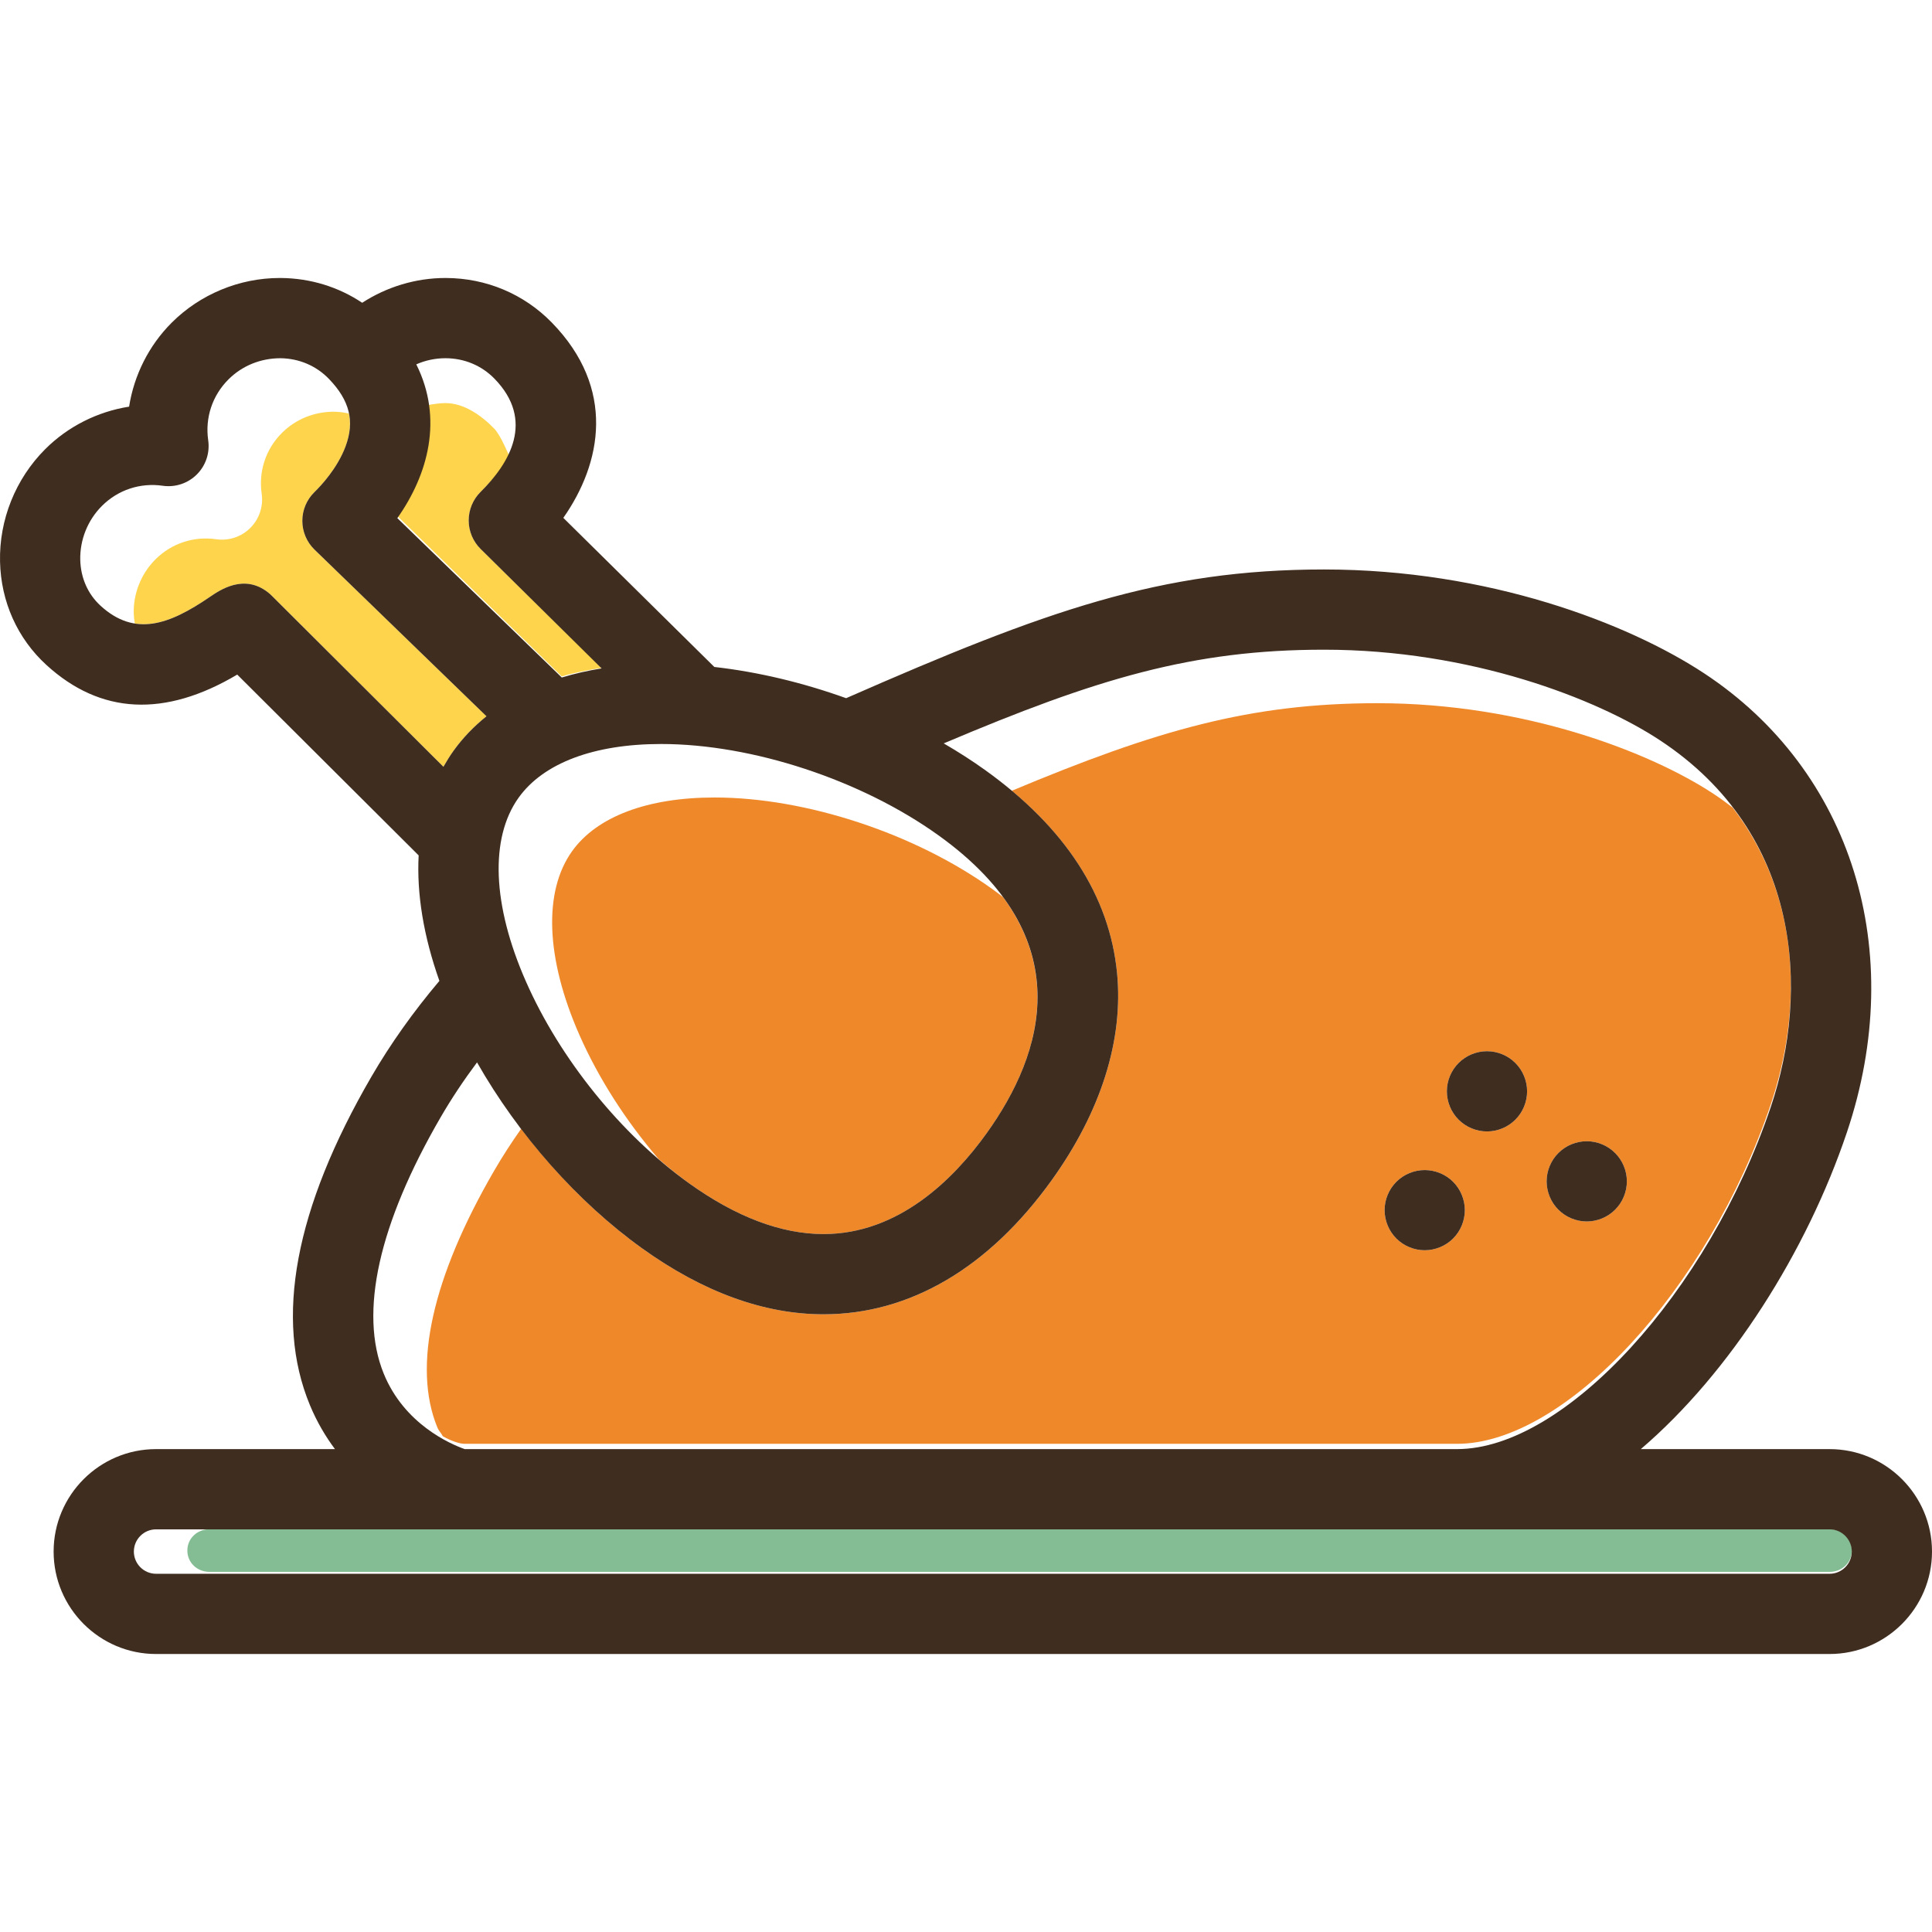
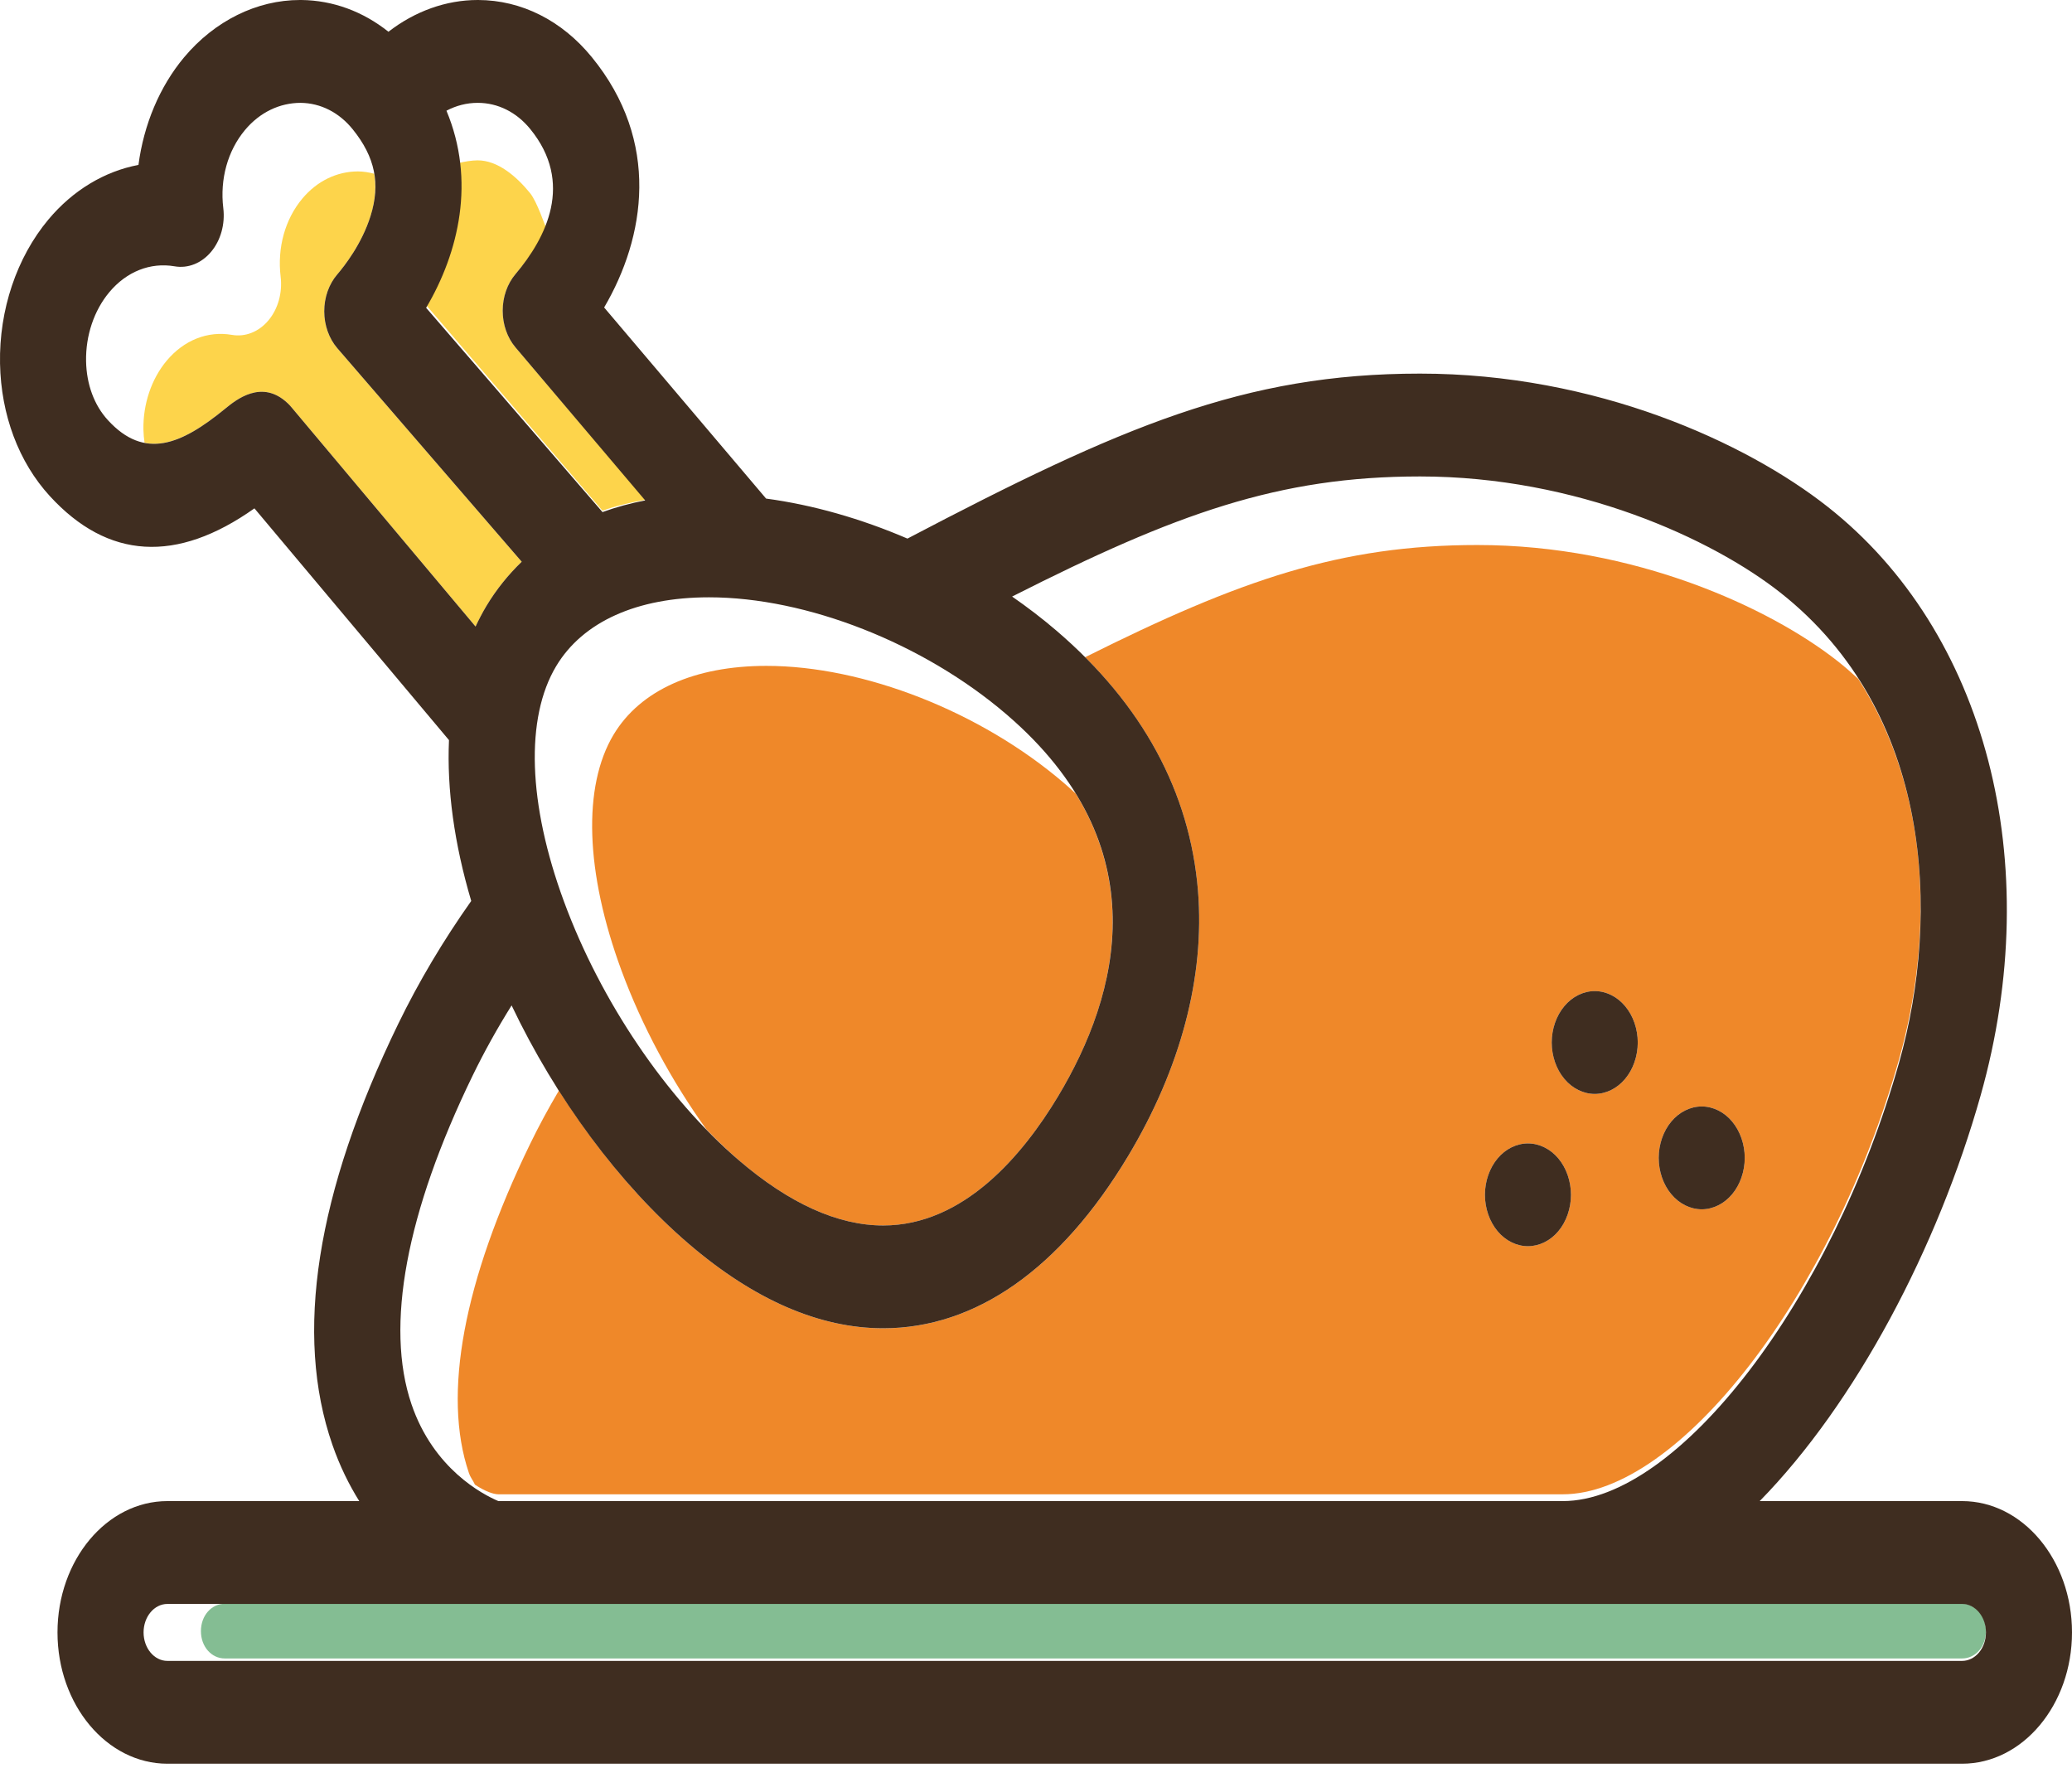
- <svg xmlns="http://www.w3.org/2000/svg" version="1.1" id="Capa_1" x="0px" y="0px" viewBox="0 0 362.003 362.003" style="enable-background:new 0 0 362.003 362.003;" xml:space="preserve">
-   <g>
-     <path style="fill:#84BD93;" d="M342.807,286.529H39.267c-2.294,0-4.162,1.705-4.162,4.001c0,2.295,1.868,3.999,4.162,3.999h303.541   c2.294,0,4.162-1.704,4.162-3.999C346.969,288.234,345.102,286.529,342.807,286.529z" />
-     <path style="fill:#FDD44B;" d="M90.056,102.863c-1.431-1.411-2.236-3.338-2.236-5.348c0-2.009,0.805-3.936,2.234-5.349   c5.41-5.344,7.662-10.141,5.764-5.884c-0.637-1.276-1.972-4.698-3.221-5.977c-2.394-2.455-5.639-4.776-9.14-4.776h-0.041   c-0.974,0-2.353,0.191-3.281,0.393c0.533,7.094-1.663,15.07-5.686,20.761l30.813,30.062c2.361-0.718,4.855-1.185,7.462-1.604   L90.056,102.863z" />
-     <g>
-       <path style="fill:#FDD44B;" d="M65.012,76.192c0.134,0.386,0.257,0.774,0.341,1.166C65.269,76.966,65.147,76.578,65.012,76.192z" />
-       <path style="fill:#FDD44B;" d="M61.636,71c0.507,0.526,0.959,1.049,1.367,1.572C62.594,72.049,62.142,71.526,61.636,71z" />
-       <path style="fill:#FDD44B;" d="M64.301,74.582c0.207,0.387,0.407,0.774,0.563,1.164C64.707,75.357,64.509,74.969,64.301,74.582z" />
-       <path style="fill:#FDD44B;" d="M21.873,115.662c-0.402-0.213-0.804-0.459-1.205-0.731    C21.069,115.204,21.471,115.448,21.873,115.662z" />
-       <path style="fill:#FDD44B;" d="M58.933,102.986c-1.457-1.413-2.283-3.356-2.285-5.387c-0.004-2.031,0.816-3.977,2.271-5.394    c1.243-1.212,4.301-4.473,5.826-8.562c0.818-2.195,1.019-4.213,0.629-6.156c-0.916-0.21-1.86-0.333-2.83-0.343    c-3.657,0.006-7.127,1.378-9.727,3.979c-3.015,3.016-4.394,7.173-3.784,11.402c0.339,2.346-0.448,4.715-2.126,6.391    c-1.676,1.677-4.044,2.465-6.39,2.124c-4.226-0.609-8.386,0.767-11.403,3.784c-2.66,2.661-4.138,6.34-4.054,10.09    c0.015,0.65,0.091,1.283,0.198,1.905c-1.049-0.167-2.088-0.503-3.123-1.018c5.349,2.681,10.838,0.386,17.182-3.954    c1.92-1.314,6.419-4.391,10.927-0.831c0.227,0.179,0.442,0.371,0.648,0.575l32.191,32.081c0.582-1.024,1.196-2.028,1.885-2.987    c1.734-2.418,3.815-4.574,6.181-6.48L58.933,102.986z" />
-       <path style="fill:#FDD44B;" d="M63.276,72.965c0.289,0.396,0.571,0.791,0.804,1.188C63.845,73.756,63.566,73.36,63.276,72.965z" />
-       <path style="fill:#FDD44B;" d="M18.847,113.506c0.485,0.443,0.971,0.825,1.456,1.177    C19.818,114.332,19.332,113.949,18.847,113.506z" />
-     </g>
-     <g>
-       <path style="fill:#EF8829;" d="M101.923,190.636c-0.309-0.561-0.635-1.116-0.93-1.68    C101.288,189.521,101.614,190.075,101.923,190.636z" />
-       <path style="fill:#EF8829;" d="M118.707,212.818c0.963,0.955,1.943,1.872,2.937,2.775    C120.651,214.691,119.669,213.773,118.707,212.818z" />
-       <path style="fill:#EF8829;" d="M179.814,159.603c1.041,0.872,2.032,1.748,2.946,2.627    C181.844,161.351,180.857,160.476,179.814,159.603z" />
-       <path style="fill:#EF8829;" d="M175.847,156.519c1.192,0.855,2.294,1.716,3.353,2.58    C178.14,158.235,177.038,157.374,175.847,156.519z" />
-       <path style="fill:#EF8829;" d="M185.526,165.114c-0.823-0.93-1.708-1.858-2.665-2.782    C183.816,163.255,184.704,164.183,185.526,165.114z" />
-       <path style="fill:#EF8829;" d="M185.602,165.198c0.847,0.963,1.625,1.928,2.337,2.895    C187.228,167.126,186.45,166.161,185.602,165.198z" />
-       <path style="fill:#EF8829;" d="M115.856,209.904c-0.594-0.641-1.159-1.313-1.738-1.972    C114.698,208.592,115.262,209.263,115.856,209.904z" />
-       <path style="fill:#EF8829;" d="M187.94,168.093c-0.67-0.519-1.352-1.036-2.07-1.552c-14.494-10.397-34.896-17.114-51.978-17.114    c-12.562,0-22.038,3.568-26.685,10.045c-5.44,7.584-4.945,20.142,1.36,34.453c3.588,8.147,8.752,16.162,14.836,23.243    c1.862,1.603,3.751,3.14,5.686,4.528c8.817,6.325,17.301,9.532,25.216,9.532c14.059,0,24.378-10.268,30.558-18.882    C193.426,200.408,199.669,184.029,187.94,168.093z" />
-       <path style="fill:#EF8829;" d="M108.414,200.829c-0.5-0.685-0.987-1.377-1.468-2.073    C107.427,199.453,107.914,200.143,108.414,200.829z" />
-       <path style="fill:#EF8829;" d="M105.054,195.904c-0.422-0.659-0.845-1.317-1.249-1.983    C104.209,194.588,104.632,195.244,105.054,195.904z" />
-       <path style="fill:#EF8829;" d="M112.021,205.498c-0.558-0.679-1.095-1.375-1.636-2.068    C110.926,204.124,111.462,204.818,112.021,205.498z" />
-     </g>
-     <g>
-       <path style="fill:#EF8829;" d="M73.788,261.004c-0.145-0.23-0.287-0.464-0.426-0.704C73.501,260.54,73.642,260.772,73.788,261.004    z" />
-       <path style="fill:#EF8829;" d="M320.769,146.797c-0.486-0.503-0.967-1.007-1.481-1.499    C319.802,145.79,320.283,146.294,320.769,146.797z" />
-       <path style="fill:#EF8829;" d="M315.409,141.899c0.482,0.383,0.919,0.786,1.38,1.178    C316.328,142.686,315.891,142.283,315.409,141.899z" />
-       <path style="fill:#EF8829;" d="M75.542,263.475c-0.054-0.067-0.105-0.144-0.159-0.212    C75.438,263.331,75.487,263.408,75.542,263.475z" />
-       <path style="fill:#EF8829;" d="M322.702,148.894c0.477,0.55,0.938,1.105,1.386,1.667    C323.64,149.999,323.179,149.444,322.702,148.894z" />
-       <path style="fill:#EF8829;" d="M80.002,267.699c-0.111-0.083-0.224-0.182-0.336-0.268    C79.778,267.518,79.889,267.615,80.002,267.699z" />
-       <path style="fill:#EF8829;" d="M187.17,146.216c-0.83-0.645-1.683-1.282-2.561-1.912    C185.487,144.934,186.338,145.572,187.17,146.216z" />
-       <path style="fill:#EF8829;" d="M94.097,206.55c-0.383-0.564-0.777-1.121-1.149-1.69C93.321,205.429,93.713,205.985,94.097,206.55z    " />
-       <path style="fill:#EF8829;" d="M324.67,151.334c-1.155-0.89-2.345-1.763-3.613-2.599c-11.887-7.83-35.505-16.975-62.944-16.975    c-23.863,0-41.466,5.076-68.527,16.404c11.843,9.907,18.477,21.381,19.723,34.181c1.216,12.511-3.013,25.916-12.231,38.766    c-11.806,16.454-26.596,25.152-42.773,25.152c-11.123,0-22.556-4.155-33.98-12.35c-8.593-6.164-16.643-14.303-23.365-23.333    c0.232,0.312,0.439,0.639,0.674,0.949c-1.821,2.575-3.505,5.182-5.032,7.813c-11.622,20.016-15.318,36.625-10.692,48.029    c0.322,0.793,0.688,1.032,1.07,1.746c1.727,0.971,3.228,1.413,4.092,1.413h185.97c20.134,0,47.041-28.863,58.757-63.615    C337.571,189.786,337.747,168.399,324.67,151.334z M272.266,232.067c-1.394,1.394-3.338,2.195-5.313,2.195    c-1.983,0-3.919-0.802-5.311-2.195c-1.403-1.403-2.206-3.338-2.206-5.322c0-1.974,0.802-3.909,2.206-5.312    c1.392-1.394,3.328-2.195,5.311-2.195c1.975,0,3.919,0.801,5.313,2.195c1.404,1.403,2.204,3.338,2.204,5.312    C274.47,228.729,273.67,230.664,272.266,232.067z M283.933,209.797c-1.394,1.404-3.338,2.205-5.313,2.205    c-1.975,0-3.919-0.801-5.313-2.205c-1.402-1.393-2.204-3.328-2.204-5.312c0-1.985,0.803-3.919,2.204-5.312    c1.394-1.404,3.338-2.205,5.313-2.205c1.975,0,3.919,0.801,5.313,2.205c1.402,1.393,2.204,3.327,2.204,5.312    C286.137,206.469,285.335,208.404,283.933,209.797z M302.624,226.665c-1.392,1.404-3.338,2.205-5.311,2.205    c-1.975,0-3.909-0.801-5.313-2.205c-1.403-1.393-2.204-3.338-2.204-5.312c0-1.975,0.801-3.919,2.204-5.312    c1.394-1.403,3.338-2.205,5.313-2.205c1.985,0,3.919,0.802,5.311,2.205c1.403,1.393,2.206,3.337,2.206,5.312    C304.83,223.327,304.027,225.272,302.624,226.665z" />
-       <path style="fill:#EF8829;" d="M77.46,265.527c0.18,0.174,0.357,0.336,0.538,0.501C77.819,265.865,77.639,265.7,77.46,265.527z" />
-       <path style="fill:#EF8829;" d="M82.465,269.327c-0.192-0.113-0.384-0.227-0.581-0.35C82.084,269.102,82.27,269.212,82.465,269.327    z" />
-     </g>
-     <path style="fill:#3F2D20;" d="M342.807,271.523h-35.366c16.808-14.367,31.104-37.069,38.602-59.31   c11.467-34.018,0.973-67.797-26.739-86.055c-14.277-9.405-40.481-19.455-71.215-19.455c-30.669,0-52.22,7.733-89.546,24.117   c-8.102-2.912-16.51-4.927-24.697-5.851l-28.295-27.934c7.192-10.257,9.907-24.232-2.153-36.591   c-5.237-5.367-12.288-8.334-19.858-8.357h-0.082c-5.54,0-10.98,1.654-15.594,4.644c-4.448-2.968-9.682-4.592-15.203-4.643   c-0.088-0.001-0.174-0.001-0.26-0.001c-7.539,0-14.903,3.047-20.239,8.383c-4.285,4.287-7.045,9.836-7.973,15.725   c-5.89,0.928-11.44,3.688-15.727,7.975c-5.552,5.551-8.631,13.228-8.455,21.062c0.17,7.526,3.261,14.407,8.699,19.375   c10.14,9.262,22.152,9.859,35.745,1.793l33.993,33.877c-0.38,7.188,0.91,15.116,3.886,23.514   c-4.89,5.788-9.177,11.816-12.754,17.977c-14.33,24.68-18.202,45.376-11.507,61.512c1.3,3.133,2.915,5.862,4.694,8.242H29.244   c-10.585,0-19.196,8.611-19.196,19.197c0,10.585,8.611,19.196,19.196,19.196h313.563c10.585,0,19.196-8.611,19.196-19.196   C362.003,280.134,353.392,271.523,342.807,271.523z M342.807,294.882H29.244c-2.294,0-4.162-1.866-4.162-4.162   c0-2.295,1.867-4.163,4.162-4.163h313.563c2.294,0,4.162,1.867,4.162,4.163C346.969,293.015,345.102,294.882,342.807,294.882z    M50.245,111.018c-4.508-3.56-9.007-0.483-10.927,0.831c-7.648,5.233-14.055,7.516-20.47,1.657   c-2.38-2.173-3.733-5.233-3.809-8.614c-0.084-3.751,1.394-7.429,4.054-10.09c3.017-3.017,7.176-4.393,11.403-3.784   c2.345,0.341,4.714-0.447,6.39-2.124c1.678-1.676,2.465-4.044,2.126-6.39c-0.611-4.23,0.769-8.386,3.784-11.402   c2.6-2.602,6.071-3.974,9.727-3.98c3.5,0.033,6.736,1.41,9.114,3.879c3.899,4.048,4.859,7.947,3.109,12.643   c-1.525,4.088-4.583,7.35-5.826,8.562c-1.455,1.417-2.275,3.363-2.271,5.394c0.002,2.031,0.828,3.974,2.285,5.387l32.216,31.221   c-2.365,1.906-4.446,4.062-6.18,6.48c-0.689,0.959-1.304,1.963-1.885,2.987l-32.191-32.081   C50.687,111.389,50.472,111.197,50.245,111.018z M78.001,68.269c1.697-0.748,3.543-1.148,5.456-1.148h0.041   c3.5,0.011,6.746,1.367,9.14,3.822c7.668,7.857,2.827,15.878-2.584,21.222c-1.429,1.413-2.234,3.34-2.234,5.349   c0,2.01,0.805,3.936,2.236,5.348l22.667,22.378c-2.607,0.419-5.102,0.987-7.462,1.705l-30.812-29.86   C80.196,88.956,83.103,78.47,78.001,68.269z M97.183,149.45c4.647-6.478,14.124-10.045,26.686-10.045   c17.082,0,37.484,6.717,51.978,17.114c26.772,19.207,19.68,40.96,9.015,55.827c-6.18,8.614-16.498,18.882-30.558,18.882   c-7.914,0-16.399-3.207-25.216-9.532c-12.722-9.125-24.141-23.254-30.544-37.793C92.239,169.592,91.743,157.034,97.183,149.45z    M82.578,209.318c2.012-3.466,4.293-6.892,6.804-10.255c7.711,13.553,18.813,26.149,30.942,34.849   c11.424,8.196,22.857,12.35,33.98,12.35c16.177,0,30.967-8.697,42.773-25.152c9.218-12.85,13.446-26.255,12.231-38.766   c-1.411-14.498-9.721-27.297-24.699-38.041c-2.473-1.774-5.08-3.442-7.782-5.012c28.632-12.137,46.604-17.556,71.262-17.556   c27.439,0,51.058,9.145,62.944,16.975c26.498,17.46,28.099,46.936,20.764,68.699c-11.716,34.752-38.623,64.112-58.757,64.112   H87.071c-2.703-0.959-11.332-4.681-15.185-14.176C67.26,245.943,70.956,229.334,82.578,209.318z" />
-     <path style="fill:#3F2D20;" d="M266.953,234.262c1.975,0,3.919-0.801,5.313-2.195c1.404-1.403,2.204-3.338,2.204-5.322   c0-1.974-0.801-3.909-2.204-5.312c-1.394-1.394-3.338-2.195-5.313-2.195c-1.983,0-3.919,0.801-5.311,2.195   c-1.403,1.403-2.206,3.338-2.206,5.312c0,1.984,0.802,3.919,2.206,5.322C263.034,233.461,264.97,234.262,266.953,234.262z" />
-     <path style="fill:#3F2D20;" d="M297.313,228.87c1.973,0,3.919-0.802,5.311-2.205c1.403-1.393,2.206-3.338,2.206-5.312   c0-1.975-0.803-3.919-2.206-5.312c-1.392-1.403-3.326-2.205-5.311-2.205c-1.975,0-3.919,0.802-5.313,2.205   c-1.404,1.393-2.204,3.337-2.204,5.312c0,1.974,0.801,3.919,2.204,5.312C293.404,228.069,295.338,228.87,297.313,228.87z" />
-     <path style="fill:#3F2D20;" d="M278.62,212.002c1.975,0,3.919-0.801,5.313-2.205c1.401-1.393,2.204-3.328,2.204-5.312   c0-1.985-0.803-3.919-2.204-5.312c-1.394-1.404-3.338-2.205-5.313-2.205c-1.975,0-3.919,0.801-5.313,2.205   c-1.402,1.393-2.204,3.327-2.204,5.312c0,1.984,0.803,3.919,2.204,5.312C274.701,211.2,276.645,212.002,278.62,212.002z" />
-   </g>
-   <g>
- </g>
-   <g>
- </g>
-   <g>
- </g>
-   <g>
- </g>
-   <g>
- </g>
-   <g>
- </g>
-   <g>
- </g>
-   <g>
- </g>
-   <g>
- </g>
-   <g>
- </g>
-   <g>
- </g>
-   <g>
- </g>
-   <g>
- </g>
-   <g>
- </g>
-   <g>
- </g>
+ <svg xmlns="http://www.w3.org/2000/svg" width="68" height="58" viewBox="0 0 68 58" fill="none">
+   <path d="M64.394 52.628H7.376C6.945 52.628 6.594 53.01 6.594 53.526C6.594 54.041 6.945 54.423 7.376 54.423H64.394C64.825 54.423 65.176 54.041 65.176 53.526C65.176 53.01 64.825 52.628 64.394 52.628Z" fill="#84BD93" />
+   <path d="M16.916 11.398C16.648 11.082 16.496 10.649 16.496 10.198C16.496 9.747 16.648 9.314 16.916 8.997C17.932 7.797 18.355 6.72 17.999 7.676C17.879 7.39 17.628 6.622 17.394 6.334C16.944 5.783 16.334 5.262 15.677 5.262H15.669C15.486 5.262 15.227 5.305 15.053 5.35C15.153 6.943 14.74 8.733 13.985 10.011L19.773 16.759C20.216 16.598 20.685 16.493 21.174 16.399L16.916 11.398Z" fill="#FDD44B" />
+   <path d="M12.212 5.411C12.237 5.498 12.26 5.585 12.276 5.673C12.26 5.585 12.237 5.498 12.212 5.411Z" fill="#FDD44B" />
+   <path d="M11.578 4.246C11.673 4.364 11.758 4.481 11.835 4.598C11.758 4.481 11.673 4.364 11.578 4.246Z" fill="#FDD44B" />
+   <path d="M12.079 5.05C12.117 5.137 12.155 5.223 12.184 5.311C12.155 5.224 12.118 5.137 12.079 5.05Z" fill="#FDD44B" />
+   <path d="M4.109 14.271C4.033 14.223 3.958 14.168 3.882 14.107C3.958 14.168 4.033 14.223 4.109 14.271Z" fill="#FDD44B" />
+   <path d="M11.07 11.426C10.796 11.109 10.641 10.672 10.641 10.216C10.64 9.761 10.794 9.324 11.068 9.006C11.301 8.734 11.875 8.002 12.162 7.084C12.316 6.591 12.353 6.138 12.28 5.702C12.108 5.655 11.931 5.627 11.748 5.625C11.062 5.626 10.41 5.934 9.921 6.518C9.355 7.195 9.096 8.128 9.21 9.078C9.274 9.604 9.126 10.136 8.811 10.512C8.496 10.889 8.051 11.066 7.611 10.989C6.817 10.852 6.036 11.161 5.469 11.838C4.969 12.436 4.691 13.262 4.707 14.103C4.71 14.249 4.724 14.391 4.744 14.531C4.547 14.494 4.352 14.418 4.158 14.303C5.163 14.904 6.194 14.389 7.385 13.415C7.746 13.12 8.591 12.429 9.438 13.228C9.481 13.269 9.521 13.312 9.56 13.357L15.607 20.559C15.716 20.329 15.831 20.104 15.961 19.889C16.286 19.346 16.677 18.862 17.122 18.434L11.07 11.426Z" fill="#FDD44B" />
+   <path d="M11.886 4.687C11.94 4.776 11.993 4.864 12.037 4.953C11.993 4.864 11.94 4.775 11.886 4.687Z" fill="#FDD44B" />
+   <path d="M3.54 13.787C3.631 13.887 3.723 13.973 3.814 14.052C3.723 13.973 3.631 13.887 3.54 13.787Z" fill="#FDD44B" />
+   <path d="M19.145 31.102C19.087 30.976 19.026 30.851 18.971 30.724C19.026 30.851 19.087 30.976 19.145 31.102Z" fill="#EF8829" />
+   <path d="M22.298 36.081C22.479 36.295 22.663 36.501 22.85 36.704C22.663 36.501 22.479 36.295 22.298 36.081Z" fill="#EF8829" />
+   <path d="M33.777 24.135C33.972 24.331 34.158 24.528 34.33 24.725C34.158 24.528 33.973 24.331 33.777 24.135Z" fill="#EF8829" />
+   <path d="M33.032 23.443C33.256 23.635 33.463 23.828 33.661 24.022C33.462 23.828 33.255 23.635 33.032 23.443Z" fill="#EF8829" />
+   <path d="M34.85 25.372C34.695 25.164 34.529 24.955 34.349 24.748C34.529 24.955 34.695 25.163 34.85 25.372Z" fill="#EF8829" />
+   <path d="M34.864 25.391C35.023 25.607 35.169 25.824 35.303 26.041C35.169 25.824 35.023 25.607 34.864 25.391Z" fill="#EF8829" />
+   <path d="M21.763 35.427C21.651 35.283 21.545 35.132 21.436 34.984C21.545 35.132 21.651 35.283 21.763 35.427Z" fill="#EF8829" />
+   <path d="M35.303 26.041C35.177 25.924 35.049 25.808 34.914 25.693C32.192 23.359 28.359 21.851 25.151 21.851C22.791 21.851 21.011 22.652 20.138 24.106C19.116 25.808 19.209 28.627 20.393 31.84C21.067 33.669 22.038 35.468 23.18 37.057C23.53 37.417 23.885 37.762 24.248 38.074C25.905 39.494 27.498 40.214 28.985 40.214C31.626 40.214 33.564 37.909 34.725 35.975C36.334 33.295 37.506 29.618 35.303 26.041Z" fill="#EF8829" />
+   <path d="M20.365 33.39C20.271 33.236 20.179 33.081 20.089 32.924C20.179 33.081 20.271 33.236 20.365 33.39Z" fill="#EF8829" />
+   <path d="M19.734 32.284C19.654 32.136 19.575 31.988 19.499 31.839C19.575 31.989 19.654 32.136 19.734 32.284Z" fill="#EF8829" />
+   <path d="M21.042 34.438C20.938 34.285 20.837 34.129 20.735 33.974C20.837 34.129 20.937 34.285 21.042 34.438Z" fill="#EF8829" />
+   <path d="M13.861 46.898C13.833 46.846 13.807 46.794 13.78 46.74C13.807 46.794 13.833 46.846 13.861 46.898Z" fill="#EF8829" />
+   <path d="M60.254 21.261C60.163 21.148 60.073 21.035 59.976 20.924C60.073 21.035 60.163 21.148 60.254 21.261Z" fill="#EF8829" />
+   <path d="M59.248 20.161C59.338 20.247 59.42 20.337 59.507 20.425C59.42 20.338 59.338 20.247 59.248 20.161Z" fill="#EF8829" />
+   <path d="M14.19 47.452C14.18 47.437 14.17 47.42 14.16 47.405C14.171 47.42 14.18 47.437 14.19 47.452Z" fill="#EF8829" />
+   <path d="M60.617 21.731C60.707 21.855 60.794 21.979 60.878 22.105C60.794 21.979 60.707 21.855 60.617 21.731Z" fill="#EF8829" />
+   <path d="M15.028 48.401C15.007 48.382 14.986 48.36 14.965 48.34C14.986 48.36 15.007 48.382 15.028 48.401Z" fill="#EF8829" />
+   <path d="M35.159 21.13C35.003 20.985 34.843 20.842 34.678 20.701C34.843 20.842 35.002 20.985 35.159 21.13Z" fill="#EF8829" />
+   <path d="M17.675 34.674C17.604 34.547 17.529 34.422 17.46 34.294C17.53 34.422 17.603 34.547 17.675 34.674Z" fill="#EF8829" />
+   <path d="M60.987 22.279C60.77 22.079 60.547 21.883 60.309 21.696C58.076 19.938 53.639 17.885 48.485 17.885C44.002 17.885 40.696 19.024 35.612 21.567C37.837 23.791 39.083 26.367 39.317 29.24C39.546 32.049 38.751 35.058 37.02 37.943C34.802 41.636 32.024 43.589 28.985 43.589C26.896 43.589 24.748 42.656 22.602 40.816C20.988 39.433 19.476 37.606 18.213 35.578C18.257 35.649 18.296 35.722 18.34 35.792C17.998 36.37 17.681 36.955 17.395 37.545C15.211 42.039 14.517 45.767 15.386 48.327C15.447 48.505 15.515 48.559 15.587 48.719C15.912 48.937 16.194 49.036 16.356 49.036H51.289C55.071 49.036 60.126 42.557 62.326 34.756C63.41 30.911 63.444 26.11 60.987 22.279ZM51.143 40.402C50.882 40.715 50.516 40.895 50.145 40.895C49.773 40.895 49.409 40.715 49.148 40.402C48.884 40.087 48.733 39.653 48.733 39.207C48.733 38.764 48.884 38.33 49.148 38.015C49.409 37.702 49.773 37.522 50.145 37.522C50.516 37.522 50.882 37.702 51.143 38.015C51.407 38.33 51.557 38.764 51.557 39.207C51.557 39.653 51.407 40.087 51.143 40.402ZM53.335 35.403C53.073 35.718 52.708 35.898 52.337 35.898C51.966 35.898 51.601 35.718 51.339 35.403C51.076 35.09 50.925 34.656 50.925 34.21C50.925 33.765 51.076 33.331 51.339 33.018C51.601 32.703 51.966 32.523 52.337 32.523C52.708 32.523 53.073 32.703 53.335 33.018C53.598 33.331 53.749 33.765 53.749 34.21C53.749 34.656 53.598 35.09 53.335 35.403ZM56.846 39.189C56.584 39.505 56.219 39.684 55.848 39.684C55.477 39.684 55.114 39.505 54.85 39.189C54.587 38.877 54.436 38.44 54.436 37.997C54.436 37.553 54.587 37.117 54.85 36.804C55.112 36.489 55.477 36.309 55.848 36.309C56.221 36.309 56.584 36.489 56.846 36.804C57.109 37.117 57.26 37.553 57.26 37.997C57.26 38.44 57.109 38.877 56.846 39.189Z" fill="#EF8829" />
+   <path d="M14.55 47.913C14.584 47.952 14.617 47.989 14.651 48.026C14.618 47.989 14.584 47.952 14.55 47.913Z" fill="#EF8829" />
+   <path d="M15.491 48.766C15.454 48.741 15.418 48.715 15.381 48.688C15.419 48.716 15.454 48.74 15.491 48.766Z" fill="#EF8829" />
+   <path d="M64.394 49.259H57.751C60.908 46.034 63.594 40.938 65.002 35.945C67.156 28.309 65.185 20.726 59.979 16.628C57.297 14.516 52.375 12.26 46.602 12.26C40.841 12.26 36.793 13.996 29.781 17.674C28.259 17.02 26.68 16.568 25.142 16.361L19.827 10.09C21.178 7.787 21.688 4.65 19.423 1.876C18.439 0.671 17.114 0.005 15.693 0H15.677C14.636 0 13.615 0.371 12.748 1.042C11.912 0.376 10.929 0.012 9.892 0C9.876 -1.23321e-07 9.859 0 9.843 0C8.427 0 7.044 0.684 6.041 1.882C5.237 2.844 4.718 4.09 4.544 5.412C3.437 5.62 2.395 6.24 1.59 7.202C0.547 8.448 -0.032 10.171 0.001 11.93C0.033 13.619 0.614 15.164 1.635 16.279C3.54 18.358 5.797 18.492 8.35 16.682L14.735 24.287C14.664 25.9 14.906 27.68 15.465 29.565C14.547 30.864 13.741 32.217 13.069 33.6C10.378 39.141 9.65 43.786 10.908 47.409C11.152 48.112 11.456 48.724 11.79 49.259H5.493C3.505 49.259 1.887 51.192 1.887 53.568C1.887 55.944 3.505 57.877 5.493 57.877H64.394C66.382 57.877 68 55.944 68 53.568C68 51.192 66.382 49.259 64.394 49.259ZM64.394 54.503H5.493C5.062 54.503 4.712 54.084 4.712 53.568C4.712 53.053 5.062 52.634 5.493 52.634H64.394C64.825 52.634 65.176 53.053 65.176 53.568C65.176 54.084 64.825 54.503 64.394 54.503ZM9.438 13.229C8.591 12.43 7.746 13.12 7.386 13.415C5.949 14.59 4.746 15.103 3.541 13.787C3.093 13.3 2.839 12.613 2.825 11.854C2.809 11.012 3.087 10.186 3.587 9.589C4.153 8.911 4.934 8.603 5.729 8.739C6.169 8.816 6.614 8.639 6.929 8.262C7.244 7.886 7.392 7.355 7.328 6.828C7.213 5.878 7.473 4.946 8.039 4.268C8.527 3.684 9.179 3.376 9.866 3.375C10.524 3.382 11.132 3.692 11.578 4.246C12.311 5.155 12.491 6.03 12.162 7.084C11.876 8.002 11.301 8.734 11.068 9.006C10.794 9.324 10.64 9.761 10.641 10.217C10.642 10.673 10.797 11.109 11.07 11.426L17.122 18.434C16.678 18.862 16.287 19.346 15.961 19.889C15.832 20.104 15.716 20.33 15.607 20.56L9.56 13.358C9.521 13.312 9.481 13.269 9.438 13.229ZM14.652 3.633C14.971 3.465 15.318 3.375 15.677 3.375H15.685C16.342 3.377 16.952 3.682 17.401 4.233C18.842 5.997 17.933 7.797 16.916 8.997C16.648 9.314 16.497 9.746 16.497 10.197C16.497 10.649 16.648 11.081 16.916 11.398L21.174 16.421C20.685 16.515 20.216 16.643 19.773 16.804L13.985 10.101C15.064 8.276 15.61 5.922 14.652 3.633ZM18.255 21.856C19.128 20.402 20.908 19.601 23.268 19.601C26.477 19.601 30.309 21.109 33.032 23.443C38.061 27.755 36.728 32.638 34.725 35.975C33.564 37.909 31.626 40.214 28.985 40.214C27.498 40.214 25.905 39.494 24.248 38.074C21.859 36.026 19.714 32.854 18.511 29.59C17.326 26.378 17.233 23.558 18.255 21.856ZM15.512 35.295C15.89 34.517 16.318 33.748 16.79 32.993C18.238 36.036 20.324 38.863 22.602 40.816C24.748 42.656 26.896 43.588 28.985 43.588C32.024 43.588 34.802 41.636 37.02 37.942C38.751 35.058 39.545 32.049 39.317 29.24C39.052 25.986 37.491 23.113 34.678 20.701C34.213 20.302 33.723 19.928 33.216 19.576C38.594 16.851 41.97 15.635 46.602 15.635C51.756 15.635 56.193 17.688 58.426 19.445C63.403 23.365 63.704 29.981 62.326 34.867C60.125 42.668 55.071 49.259 51.289 49.259H16.356C15.848 49.043 14.227 48.208 13.503 46.076C12.634 43.517 13.329 39.788 15.512 35.295Z" fill="#3F2D20" />
+   <path d="M50.145 40.895C50.516 40.895 50.882 40.715 51.143 40.402C51.407 40.087 51.557 39.653 51.557 39.207C51.557 38.764 51.407 38.33 51.143 38.015C50.882 37.702 50.516 37.522 50.145 37.522C49.773 37.522 49.409 37.702 49.148 38.015C48.884 38.33 48.733 38.764 48.733 39.207C48.733 39.653 48.884 40.087 49.148 40.402C49.409 40.715 49.773 40.895 50.145 40.895Z" fill="#3F2D20" />
+   <path d="M55.848 39.684C56.219 39.684 56.584 39.504 56.846 39.189C57.109 38.877 57.26 38.44 57.26 37.997C57.26 37.553 57.109 37.117 56.846 36.804C56.584 36.489 56.221 36.309 55.848 36.309C55.477 36.309 55.112 36.489 54.85 36.804C54.587 37.117 54.436 37.553 54.436 37.997C54.436 38.44 54.587 38.877 54.85 39.189C55.114 39.505 55.477 39.684 55.848 39.684Z" fill="#3F2D20" />
+   <path d="M52.337 35.898C52.708 35.898 53.073 35.718 53.335 35.403C53.598 35.09 53.749 34.656 53.749 34.21C53.749 33.765 53.598 33.331 53.335 33.018C53.073 32.703 52.708 32.523 52.337 32.523C51.966 32.523 51.601 32.703 51.339 33.018C51.076 33.331 50.925 33.765 50.925 34.21C50.925 34.656 51.076 35.09 51.339 35.403C51.601 35.718 51.966 35.898 52.337 35.898Z" fill="#3F2D20" />
</svg>
